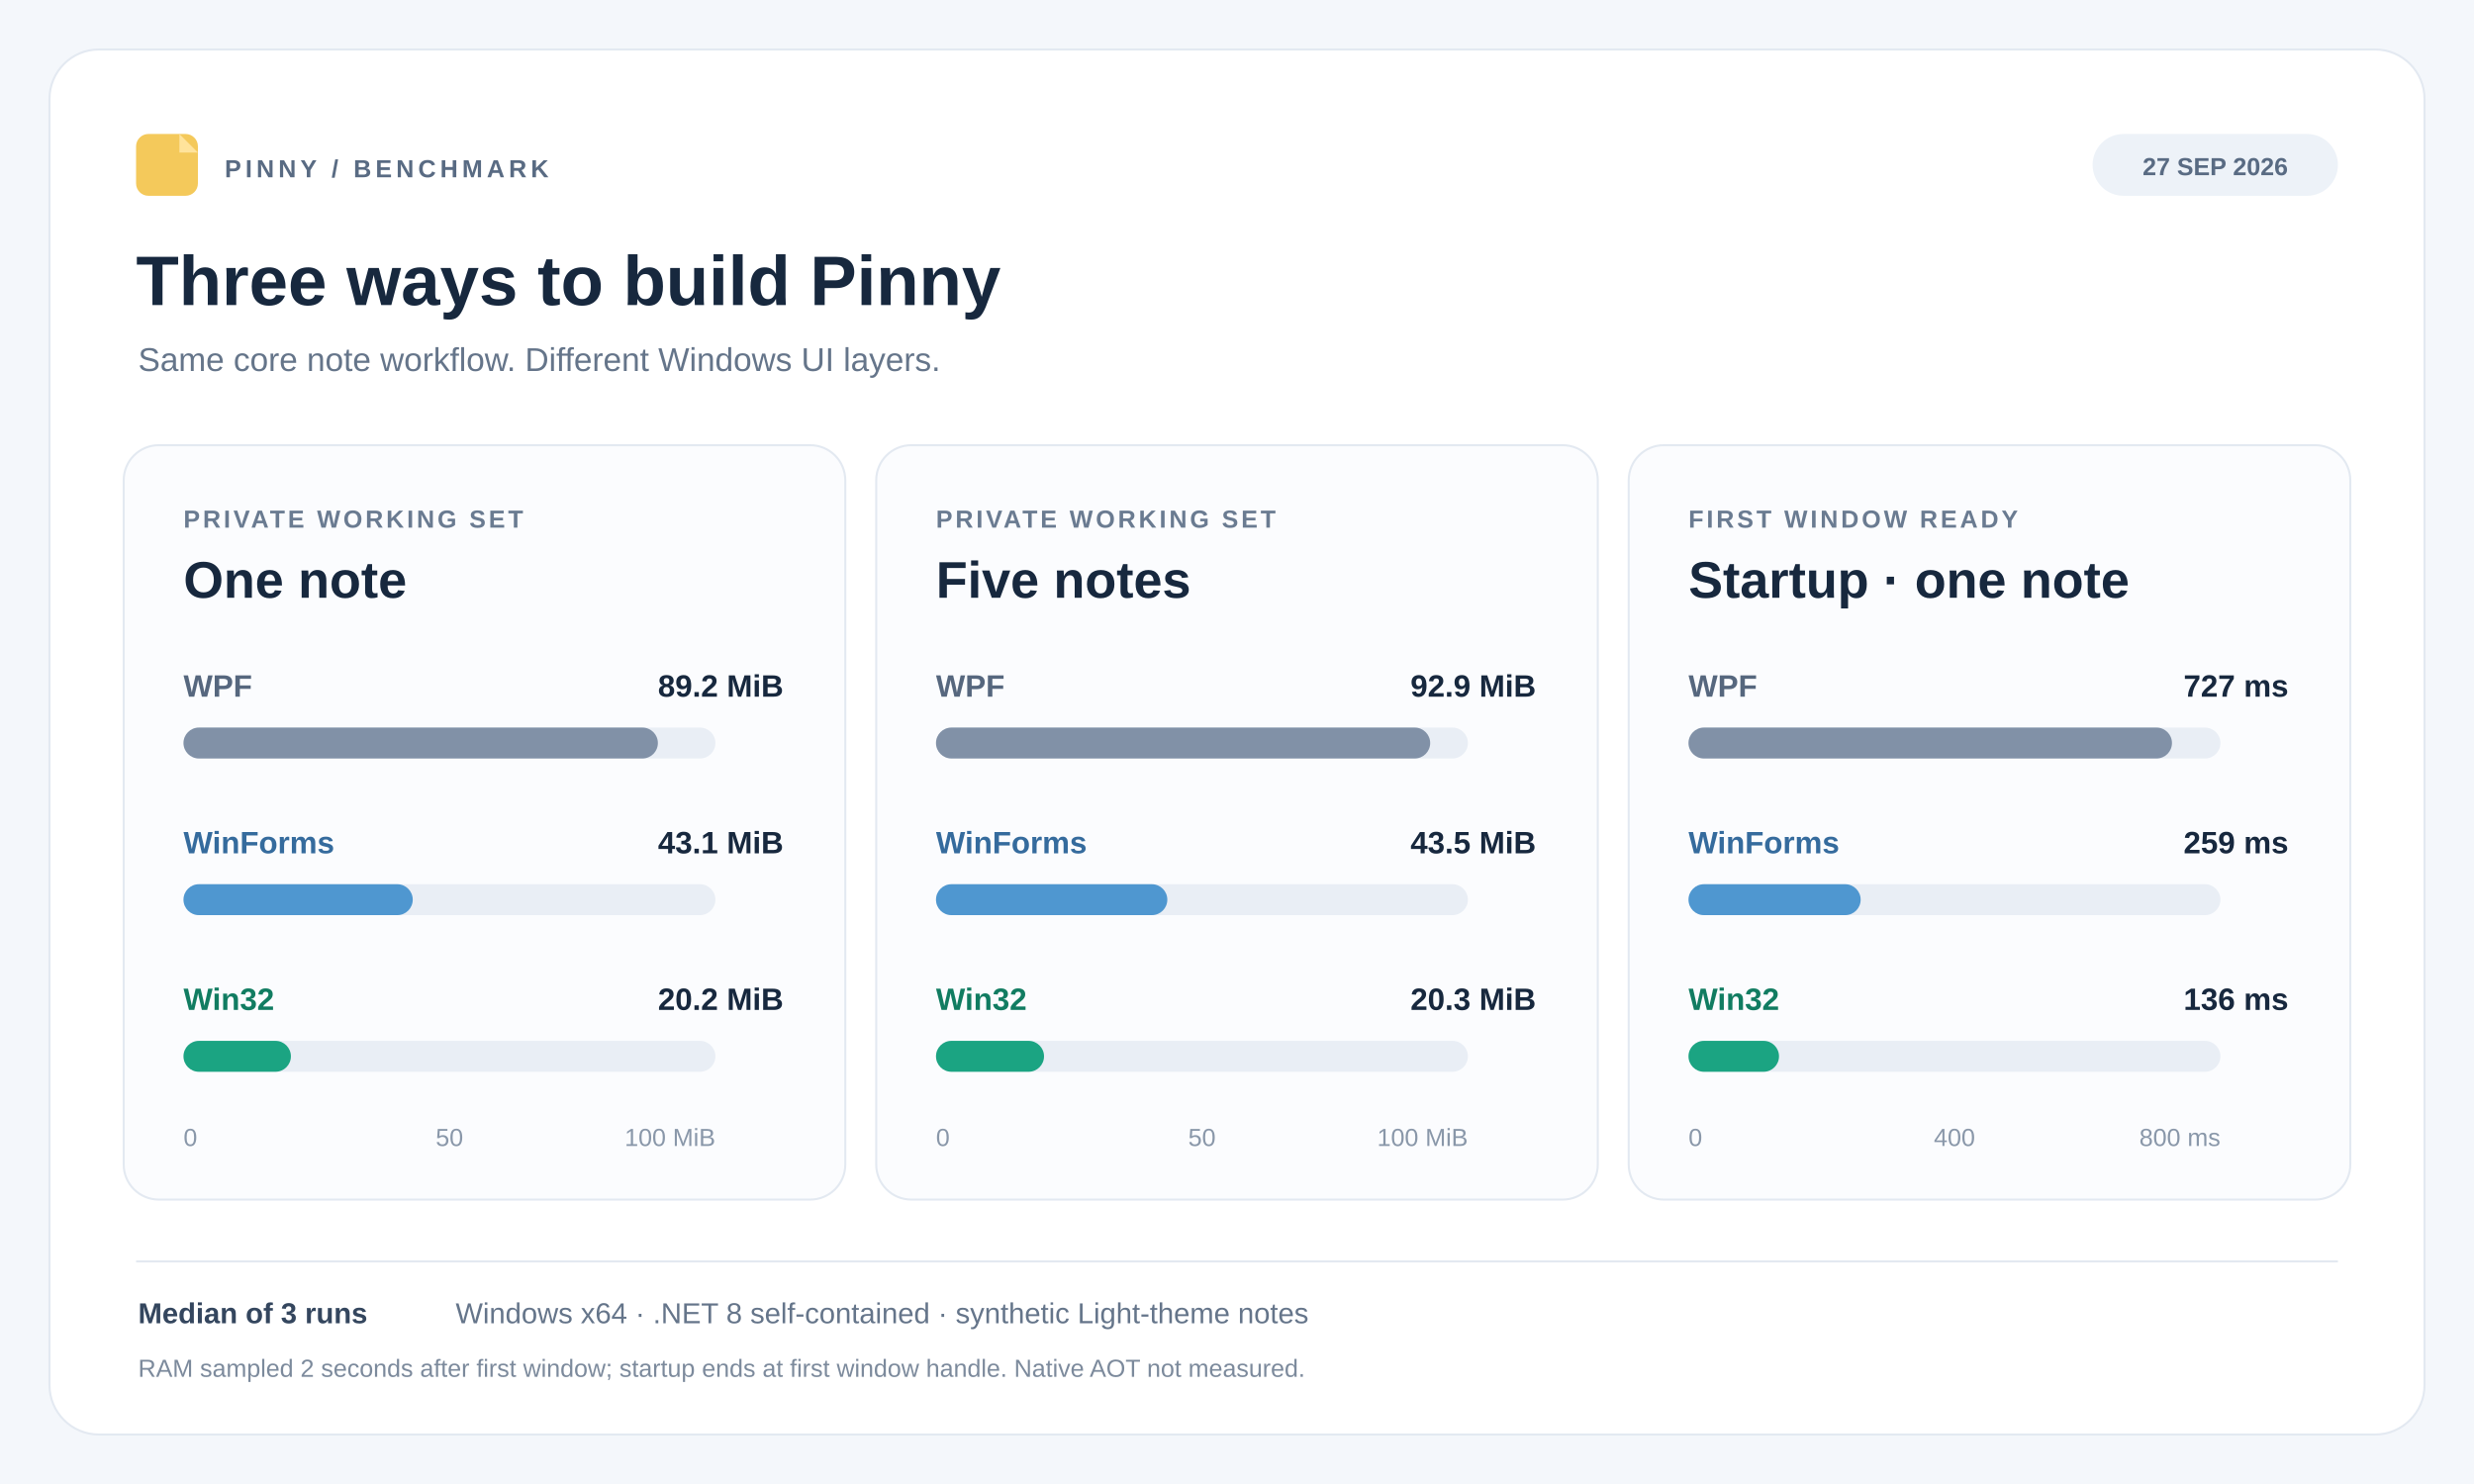
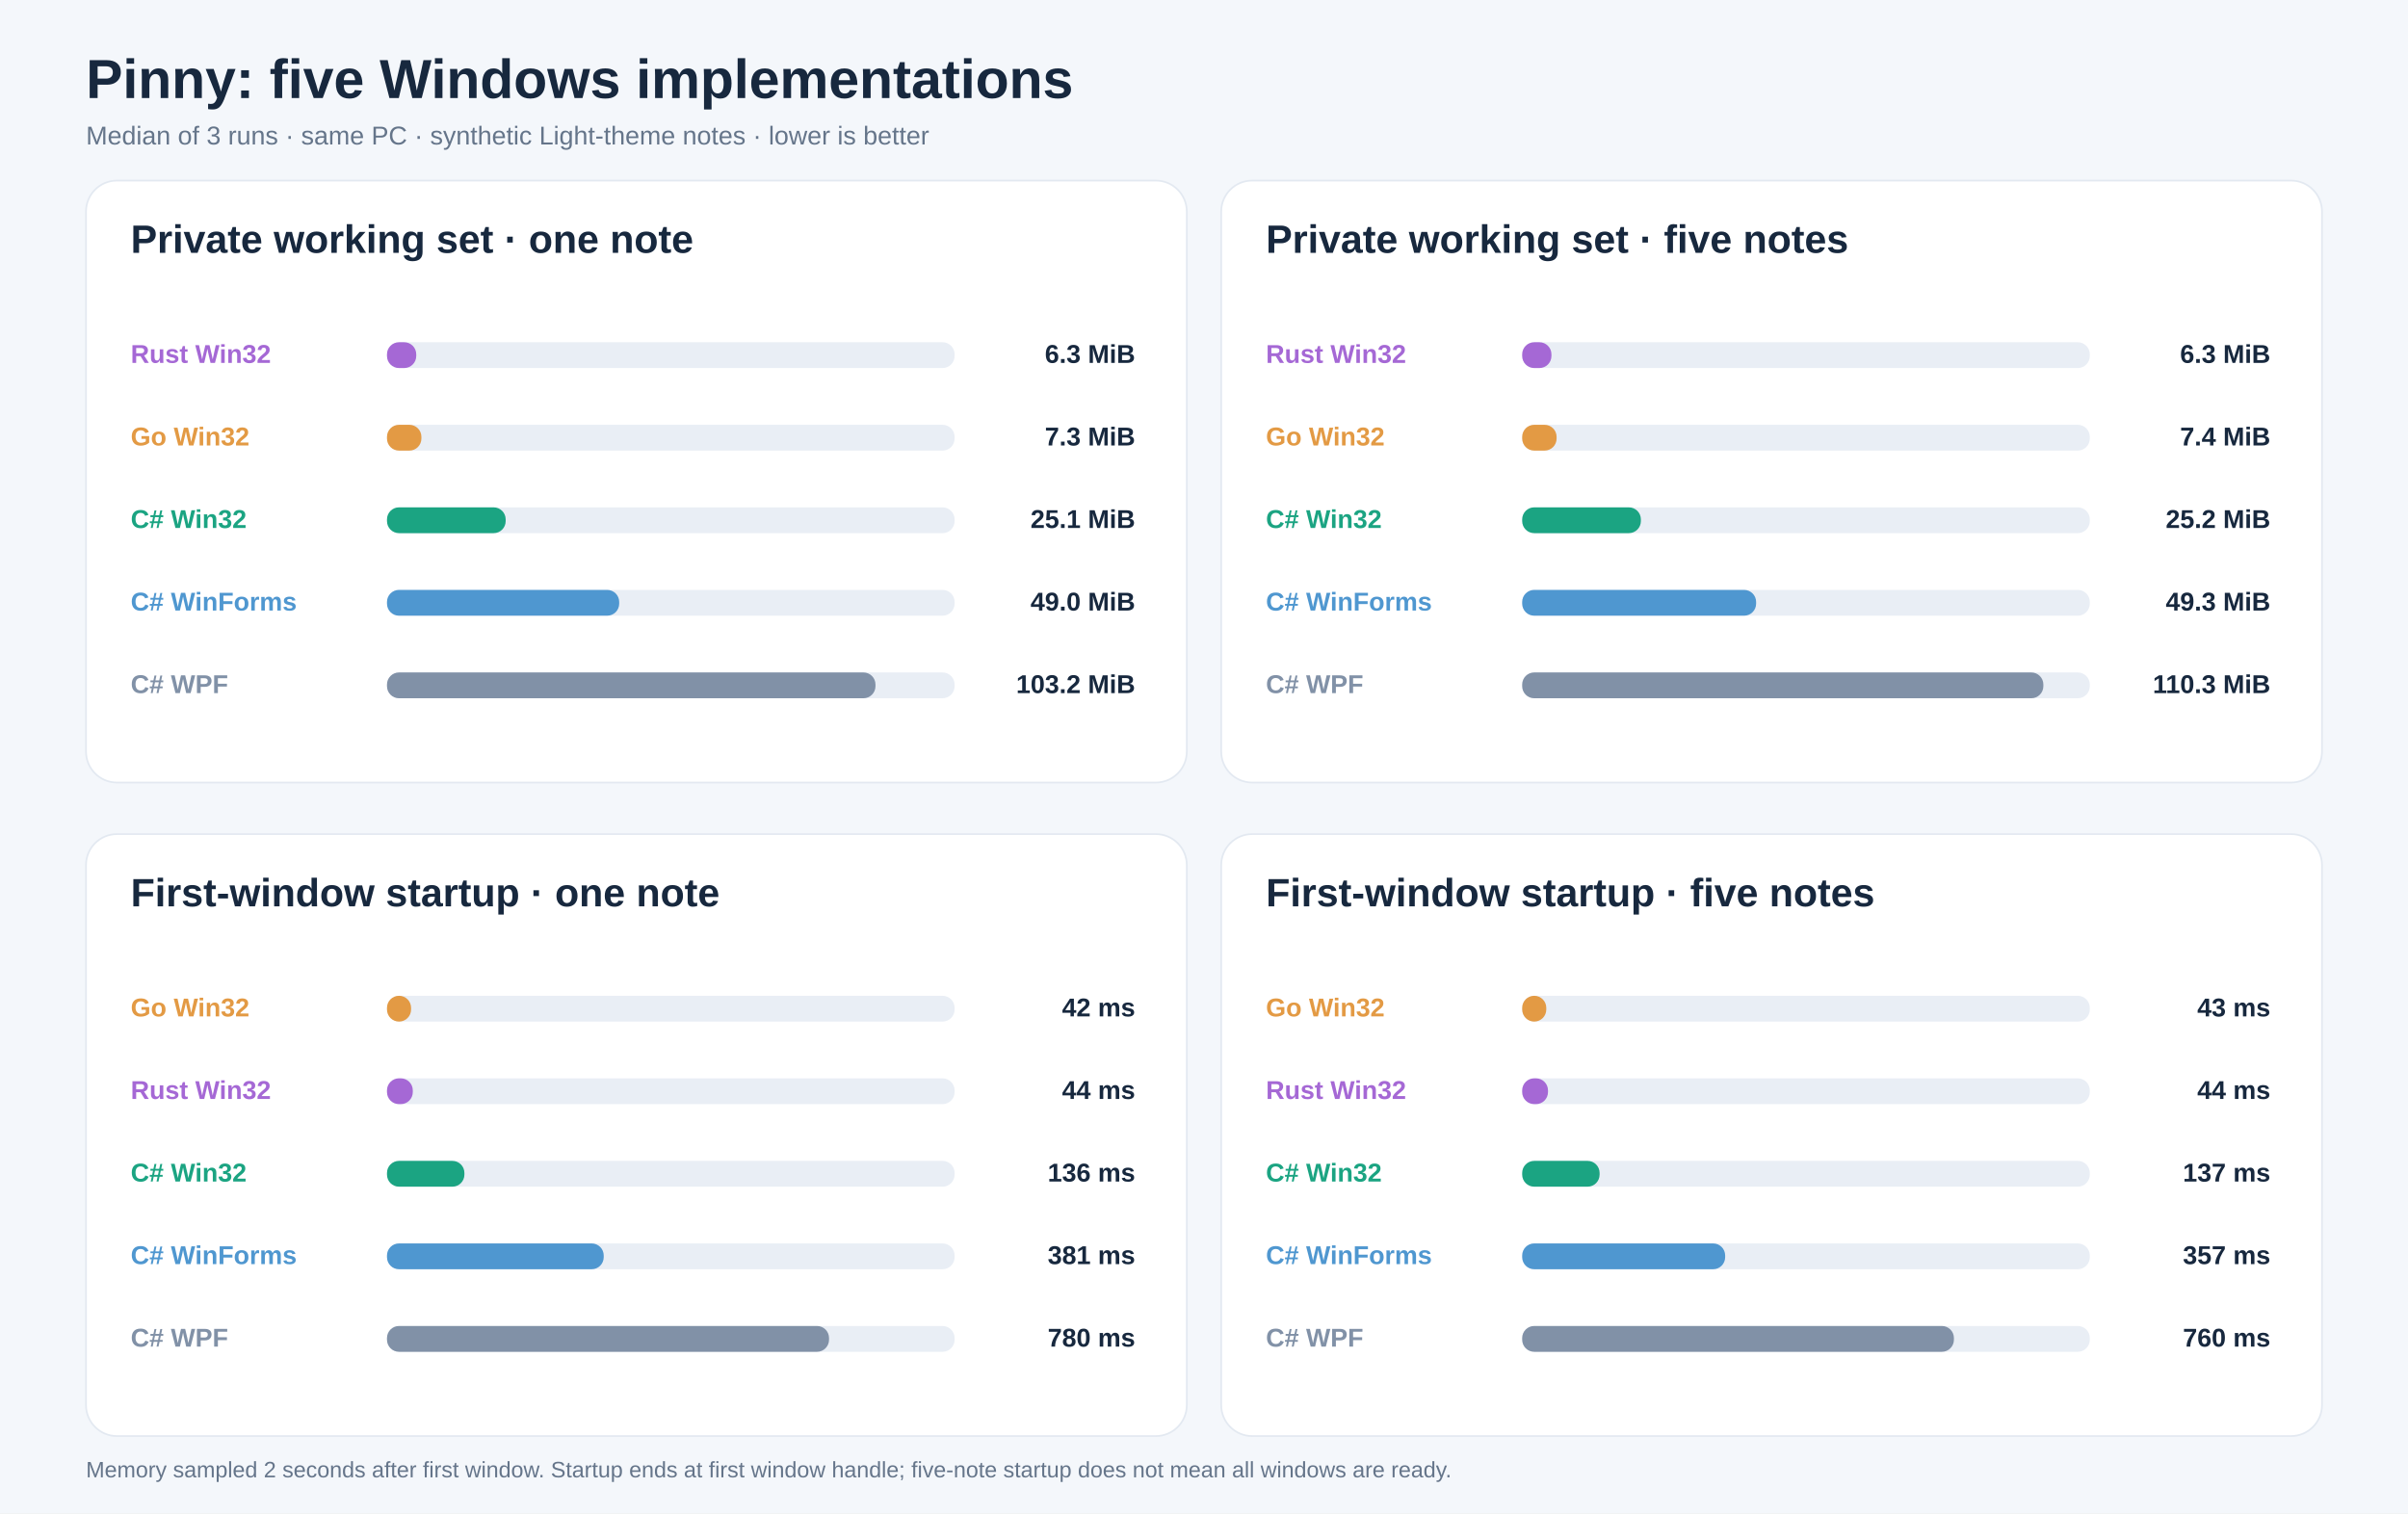
- <svg xmlns="http://www.w3.org/2000/svg" width="1200" height="720" viewBox="0 0 1200 720" role="img" aria-labelledby="title description">
-   <rect width="1200" height="720" fill="#f4f7fb" />
-   <rect x="24" y="24" width="1152" height="672" rx="24" fill="#ffffff" stroke="#e3e9f1" />
-   <rect x="66" y="65" width="30" height="30" rx="6" fill="#f4c95b" />
-   <path d="M 87 65 L 96 74 L 87 74 Z" fill="#ffe39b" />
-   <text x="109" y="86" fill="#596b83" font-family="Segoe UI, Arial, sans-serif" font-size="12" font-weight="700" letter-spacing="2">PINNY / BENCHMARK</text>
-   <rect x="1015" y="65" width="119" height="30" rx="15" fill="#edf2f8" />
-   <text x="1074.5" y="85" text-anchor="middle" fill="#596b83" font-family="Segoe UI, Arial, sans-serif" font-size="12" font-weight="600">27 SEP 2026</text>
-   <text x="66" y="148" fill="#17283e" font-family="Segoe UI, Arial, sans-serif" font-size="34" font-weight="700">Three ways to build Pinny</text>
-   <text x="67" y="180" fill="#65758a" font-family="Segoe UI, Arial, sans-serif" font-size="16">Same core note workflow. Different Windows UI layers.</text>
-   <rect x="60" y="216" width="350" height="366" rx="17" fill="#fbfcfe" stroke="#e3e9f1" />
-   <rect x="425" y="216" width="350" height="366" rx="17" fill="#fbfcfe" stroke="#e3e9f1" />
-   <rect x="790" y="216" width="350" height="366" rx="17" fill="#fbfcfe" stroke="#e3e9f1" />
-   <text x="89" y="256" fill="#6a7b91" font-family="Segoe UI, Arial, sans-serif" font-size="12" font-weight="700" letter-spacing="1.4">PRIVATE WORKING SET</text>
-   <text x="89" y="290" fill="#17283e" font-family="Segoe UI, Arial, sans-serif" font-size="25" font-weight="700">One note</text>
-   <text x="454" y="256" fill="#6a7b91" font-family="Segoe UI, Arial, sans-serif" font-size="12" font-weight="700" letter-spacing="1.4">PRIVATE WORKING SET</text>
-   <text x="454" y="290" fill="#17283e" font-family="Segoe UI, Arial, sans-serif" font-size="25" font-weight="700">Five notes</text>
-   <text x="819" y="256" fill="#6a7b91" font-family="Segoe UI, Arial, sans-serif" font-size="12" font-weight="700" letter-spacing="1.4">FIRST WINDOW READY</text>
-   <text x="819" y="290" fill="#17283e" font-family="Segoe UI, Arial, sans-serif" font-size="25" font-weight="700">Startup · one note</text>
-   <g font-family="Segoe UI, Arial, sans-serif" font-size="15" font-weight="600">
-     <text x="89" y="338" fill="#56677e">WPF</text>
-     <text x="380" y="338" text-anchor="end" fill="#17283e">89.2 MiB</text>
-     <text x="89" y="414" fill="#356b9d">WinForms</text>
-     <text x="380" y="414" text-anchor="end" fill="#17283e">43.1 MiB</text>
-     <text x="89" y="490" fill="#117c61">Win32</text>
-     <text x="380" y="490" text-anchor="end" fill="#17283e">20.2 MiB</text>
-     <text x="454" y="338" fill="#56677e">WPF</text>
-     <text x="745" y="338" text-anchor="end" fill="#17283e">92.9 MiB</text>
-     <text x="454" y="414" fill="#356b9d">WinForms</text>
-     <text x="745" y="414" text-anchor="end" fill="#17283e">43.5 MiB</text>
-     <text x="454" y="490" fill="#117c61">Win32</text>
-     <text x="745" y="490" text-anchor="end" fill="#17283e">20.3 MiB</text>
-     <text x="819" y="338" fill="#56677e">WPF</text>
-     <text x="1110" y="338" text-anchor="end" fill="#17283e">727 ms</text>
-     <text x="819" y="414" fill="#356b9d">WinForms</text>
-     <text x="1110" y="414" text-anchor="end" fill="#17283e">259 ms</text>
-     <text x="819" y="490" fill="#117c61">Win32</text>
-     <text x="1110" y="490" text-anchor="end" fill="#17283e">136 ms</text>
-   </g>
-   <g fill="#e9eef5">
-     <rect x="89" y="353" width="258" height="15" rx="7.5" />
-     <rect x="89" y="429" width="258" height="15" rx="7.5" />
-     <rect x="89" y="505" width="258" height="15" rx="7.5" />
-     <rect x="454" y="353" width="258" height="15" rx="7.5" />
-     <rect x="454" y="429" width="258" height="15" rx="7.5" />
-     <rect x="454" y="505" width="258" height="15" rx="7.5" />
-     <rect x="819" y="353" width="258" height="15" rx="7.5" />
-     <rect x="819" y="429" width="258" height="15" rx="7.5" />
-     <rect x="819" y="505" width="258" height="15" rx="7.5" />
-   </g>
-   <g>
-     <rect x="89" y="353" width="230.1" height="15" rx="7.5" fill="#8191a7" />
-     <rect x="89" y="429" width="111.2" height="15" rx="7.5" fill="#4f97d0" />
-     <rect x="89" y="505" width="52.1" height="15" rx="7.5" fill="#1ba482" />
-     <rect x="454" y="353" width="239.7" height="15" rx="7.5" fill="#8191a7" />
-     <rect x="454" y="429" width="112.2" height="15" rx="7.5" fill="#4f97d0" />
-     <rect x="454" y="505" width="52.4" height="15" rx="7.5" fill="#1ba482" />
-     <rect x="819" y="353" width="234.5" height="15" rx="7.5" fill="#8191a7" />
-     <rect x="819" y="429" width="83.5" height="15" rx="7.5" fill="#4f97d0" />
-     <rect x="819" y="505" width="43.9" height="15" rx="7.5" fill="#1ba482" />
-   </g>
-   <g fill="#8997a9" font-family="Segoe UI, Arial, sans-serif" font-size="12">
-     <text x="89" y="556">0</text>
-     <text x="218" y="556" text-anchor="middle">50</text>
-     <text x="347" y="556" text-anchor="end">100 MiB</text>
-     <text x="454" y="556">0</text>
-     <text x="583" y="556" text-anchor="middle">50</text>
-     <text x="712" y="556" text-anchor="end">100 MiB</text>
-     <text x="819" y="556">0</text>
-     <text x="948" y="556" text-anchor="middle">400</text>
-     <text x="1077" y="556" text-anchor="end">800 ms</text>
-   </g>
-   <line x1="66" y1="612" x2="1134" y2="612" stroke="#e3e9f1" />
-   <text x="67" y="642" fill="#34465e" font-family="Segoe UI, Arial, sans-serif" font-size="14" font-weight="700">Median of 3 runs</text>
-   <text x="221" y="642" fill="#65758a" font-family="Segoe UI, Arial, sans-serif" font-size="14">Windows x64 · .NET 8 self-contained · synthetic Light-theme notes</text>
-   <text x="67" y="668" fill="#7c8a9c" font-family="Segoe UI, Arial, sans-serif" font-size="12">RAM sampled 2 seconds after first window; startup ends at first window handle. Native AOT not measured.</text>
+ <svg xmlns="http://www.w3.org/2000/svg" width="1400" height="880" viewBox="0 0 1400 880" role="img" aria-labelledby="title description">
+   <rect width="1400" height="880" fill="#f4f7fb" />
+   <text x="50" y="57" fill="#17283e" font-family="Segoe UI, Arial, sans-serif" font-size="32" font-weight="700">Pinny: five Windows implementations</text>
+   <text x="50" y="84" fill="#65758a" font-family="Segoe UI, Arial, sans-serif" font-size="15">Median of 3 runs · same PC · synthetic Light-theme notes · lower is better</text>
+   <rect x="50" y="105" width="640" height="350" rx="18" fill="#ffffff" stroke="#e3e9f1" />
+   <text x="76" y="147" fill="#17283e" font-family="Segoe UI, Arial, sans-serif" font-size="23" font-weight="700">Private working set · one note</text>
+   <text x="76" y="211" fill="#a568d5" font-family="Segoe UI, Arial, sans-serif" font-size="15" font-weight="600">Rust Win32</text>
+   <rect x="225" y="199" width="330" height="15" rx="7" fill="#e9eef5" />
+   <rect x="225" y="199" width="17" height="15" rx="7" fill="#a568d5" />
+   <text x="660" y="211" text-anchor="end" fill="#17283e" font-family="Segoe UI, Arial, sans-serif" font-size="15" font-weight="600">6.3 MiB</text>
+   <text x="76" y="259" fill="#e39a44" font-family="Segoe UI, Arial, sans-serif" font-size="15" font-weight="600">Go Win32</text>
+   <rect x="225" y="247" width="330" height="15" rx="7" fill="#e9eef5" />
+   <rect x="225" y="247" width="20" height="15" rx="7" fill="#e39a44" />
+   <text x="660" y="259" text-anchor="end" fill="#17283e" font-family="Segoe UI, Arial, sans-serif" font-size="15" font-weight="600">7.3 MiB</text>
+   <text x="76" y="307" fill="#1ba482" font-family="Segoe UI, Arial, sans-serif" font-size="15" font-weight="600">C# Win32</text>
+   <rect x="225" y="295" width="330" height="15" rx="7" fill="#e9eef5" />
+   <rect x="225" y="295" width="69" height="15" rx="7" fill="#1ba482" />
+   <text x="660" y="307" text-anchor="end" fill="#17283e" font-family="Segoe UI, Arial, sans-serif" font-size="15" font-weight="600">25.1 MiB</text>
+   <text x="76" y="355" fill="#4f97d0" font-family="Segoe UI, Arial, sans-serif" font-size="15" font-weight="600">C# WinForms</text>
+   <rect x="225" y="343" width="330" height="15" rx="7" fill="#e9eef5" />
+   <rect x="225" y="343" width="135" height="15" rx="7" fill="#4f97d0" />
+   <text x="660" y="355" text-anchor="end" fill="#17283e" font-family="Segoe UI, Arial, sans-serif" font-size="15" font-weight="600">49.0 MiB</text>
+   <text x="76" y="403" fill="#8191a7" font-family="Segoe UI, Arial, sans-serif" font-size="15" font-weight="600">C# WPF</text>
+   <rect x="225" y="391" width="330" height="15" rx="7" fill="#e9eef5" />
+   <rect x="225" y="391" width="284" height="15" rx="7" fill="#8191a7" />
+   <text x="660" y="403" text-anchor="end" fill="#17283e" font-family="Segoe UI, Arial, sans-serif" font-size="15" font-weight="600">103.2 MiB</text>
+   <rect x="710" y="105" width="640" height="350" rx="18" fill="#ffffff" stroke="#e3e9f1" />
+   <text x="736" y="147" fill="#17283e" font-family="Segoe UI, Arial, sans-serif" font-size="23" font-weight="700">Private working set · five notes</text>
+   <text x="736" y="211" fill="#a568d5" font-family="Segoe UI, Arial, sans-serif" font-size="15" font-weight="600">Rust Win32</text>
+   <rect x="885" y="199" width="330" height="15" rx="7" fill="#e9eef5" />
+   <rect x="885" y="199" width="17" height="15" rx="7" fill="#a568d5" />
+   <text x="1320" y="211" text-anchor="end" fill="#17283e" font-family="Segoe UI, Arial, sans-serif" font-size="15" font-weight="600">6.3 MiB</text>
+   <text x="736" y="259" fill="#e39a44" font-family="Segoe UI, Arial, sans-serif" font-size="15" font-weight="600">Go Win32</text>
+   <rect x="885" y="247" width="330" height="15" rx="7" fill="#e9eef5" />
+   <rect x="885" y="247" width="20" height="15" rx="7" fill="#e39a44" />
+   <text x="1320" y="259" text-anchor="end" fill="#17283e" font-family="Segoe UI, Arial, sans-serif" font-size="15" font-weight="600">7.4 MiB</text>
+   <text x="736" y="307" fill="#1ba482" font-family="Segoe UI, Arial, sans-serif" font-size="15" font-weight="600">C# Win32</text>
+   <rect x="885" y="295" width="330" height="15" rx="7" fill="#e9eef5" />
+   <rect x="885" y="295" width="69" height="15" rx="7" fill="#1ba482" />
+   <text x="1320" y="307" text-anchor="end" fill="#17283e" font-family="Segoe UI, Arial, sans-serif" font-size="15" font-weight="600">25.2 MiB</text>
+   <text x="736" y="355" fill="#4f97d0" font-family="Segoe UI, Arial, sans-serif" font-size="15" font-weight="600">C# WinForms</text>
+   <rect x="885" y="343" width="330" height="15" rx="7" fill="#e9eef5" />
+   <rect x="885" y="343" width="136" height="15" rx="7" fill="#4f97d0" />
+   <text x="1320" y="355" text-anchor="end" fill="#17283e" font-family="Segoe UI, Arial, sans-serif" font-size="15" font-weight="600">49.3 MiB</text>
+   <text x="736" y="403" fill="#8191a7" font-family="Segoe UI, Arial, sans-serif" font-size="15" font-weight="600">C# WPF</text>
+   <rect x="885" y="391" width="330" height="15" rx="7" fill="#e9eef5" />
+   <rect x="885" y="391" width="303" height="15" rx="7" fill="#8191a7" />
+   <text x="1320" y="403" text-anchor="end" fill="#17283e" font-family="Segoe UI, Arial, sans-serif" font-size="15" font-weight="600">110.3 MiB</text>
+   <rect x="50" y="485" width="640" height="350" rx="18" fill="#ffffff" stroke="#e3e9f1" />
+   <text x="76" y="527" fill="#17283e" font-family="Segoe UI, Arial, sans-serif" font-size="23" font-weight="700">First-window startup · one note</text>
+   <text x="76" y="591" fill="#e39a44" font-family="Segoe UI, Arial, sans-serif" font-size="15" font-weight="600">Go Win32</text>
+   <rect x="225" y="579" width="330" height="15" rx="7" fill="#e9eef5" />
+   <rect x="225" y="579" width="14" height="15" rx="7" fill="#e39a44" />
+   <text x="660" y="591" text-anchor="end" fill="#17283e" font-family="Segoe UI, Arial, sans-serif" font-size="15" font-weight="600">42 ms</text>
+   <text x="76" y="639" fill="#a568d5" font-family="Segoe UI, Arial, sans-serif" font-size="15" font-weight="600">Rust Win32</text>
+   <rect x="225" y="627" width="330" height="15" rx="7" fill="#e9eef5" />
+   <rect x="225" y="627" width="15" height="15" rx="7" fill="#a568d5" />
+   <text x="660" y="639" text-anchor="end" fill="#17283e" font-family="Segoe UI, Arial, sans-serif" font-size="15" font-weight="600">44 ms</text>
+   <text x="76" y="687" fill="#1ba482" font-family="Segoe UI, Arial, sans-serif" font-size="15" font-weight="600">C# Win32</text>
+   <rect x="225" y="675" width="330" height="15" rx="7" fill="#e9eef5" />
+   <rect x="225" y="675" width="45" height="15" rx="7" fill="#1ba482" />
+   <text x="660" y="687" text-anchor="end" fill="#17283e" font-family="Segoe UI, Arial, sans-serif" font-size="15" font-weight="600">136 ms</text>
+   <text x="76" y="735" fill="#4f97d0" font-family="Segoe UI, Arial, sans-serif" font-size="15" font-weight="600">C# WinForms</text>
+   <rect x="225" y="723" width="330" height="15" rx="7" fill="#e9eef5" />
+   <rect x="225" y="723" width="126" height="15" rx="7" fill="#4f97d0" />
+   <text x="660" y="735" text-anchor="end" fill="#17283e" font-family="Segoe UI, Arial, sans-serif" font-size="15" font-weight="600">381 ms</text>
+   <text x="76" y="783" fill="#8191a7" font-family="Segoe UI, Arial, sans-serif" font-size="15" font-weight="600">C# WPF</text>
+   <rect x="225" y="771" width="330" height="15" rx="7" fill="#e9eef5" />
+   <rect x="225" y="771" width="257" height="15" rx="7" fill="#8191a7" />
+   <text x="660" y="783" text-anchor="end" fill="#17283e" font-family="Segoe UI, Arial, sans-serif" font-size="15" font-weight="600">780 ms</text>
+   <rect x="710" y="485" width="640" height="350" rx="18" fill="#ffffff" stroke="#e3e9f1" />
+   <text x="736" y="527" fill="#17283e" font-family="Segoe UI, Arial, sans-serif" font-size="23" font-weight="700">First-window startup · five notes</text>
+   <text x="736" y="591" fill="#e39a44" font-family="Segoe UI, Arial, sans-serif" font-size="15" font-weight="600">Go Win32</text>
+   <rect x="885" y="579" width="330" height="15" rx="7" fill="#e9eef5" />
+   <rect x="885" y="579" width="14" height="15" rx="7" fill="#e39a44" />
+   <text x="1320" y="591" text-anchor="end" fill="#17283e" font-family="Segoe UI, Arial, sans-serif" font-size="15" font-weight="600">43 ms</text>
+   <text x="736" y="639" fill="#a568d5" font-family="Segoe UI, Arial, sans-serif" font-size="15" font-weight="600">Rust Win32</text>
+   <rect x="885" y="627" width="330" height="15" rx="7" fill="#e9eef5" />
+   <rect x="885" y="627" width="15" height="15" rx="7" fill="#a568d5" />
+   <text x="1320" y="639" text-anchor="end" fill="#17283e" font-family="Segoe UI, Arial, sans-serif" font-size="15" font-weight="600">44 ms</text>
+   <text x="736" y="687" fill="#1ba482" font-family="Segoe UI, Arial, sans-serif" font-size="15" font-weight="600">C# Win32</text>
+   <rect x="885" y="675" width="330" height="15" rx="7" fill="#e9eef5" />
+   <rect x="885" y="675" width="45" height="15" rx="7" fill="#1ba482" />
+   <text x="1320" y="687" text-anchor="end" fill="#17283e" font-family="Segoe UI, Arial, sans-serif" font-size="15" font-weight="600">137 ms</text>
+   <text x="736" y="735" fill="#4f97d0" font-family="Segoe UI, Arial, sans-serif" font-size="15" font-weight="600">C# WinForms</text>
+   <rect x="885" y="723" width="330" height="15" rx="7" fill="#e9eef5" />
+   <rect x="885" y="723" width="118" height="15" rx="7" fill="#4f97d0" />
+   <text x="1320" y="735" text-anchor="end" fill="#17283e" font-family="Segoe UI, Arial, sans-serif" font-size="15" font-weight="600">357 ms</text>
+   <text x="736" y="783" fill="#8191a7" font-family="Segoe UI, Arial, sans-serif" font-size="15" font-weight="600">C# WPF</text>
+   <rect x="885" y="771" width="330" height="15" rx="7" fill="#e9eef5" />
+   <rect x="885" y="771" width="251" height="15" rx="7" fill="#8191a7" />
+   <text x="1320" y="783" text-anchor="end" fill="#17283e" font-family="Segoe UI, Arial, sans-serif" font-size="15" font-weight="600">760 ms</text>
+   <text x="50" y="859" fill="#65758a" font-family="Segoe UI, Arial, sans-serif" font-size="13">Memory sampled 2 seconds after first window. Startup ends at first window handle; five-note startup does not mean all windows are ready.</text>
</svg>
